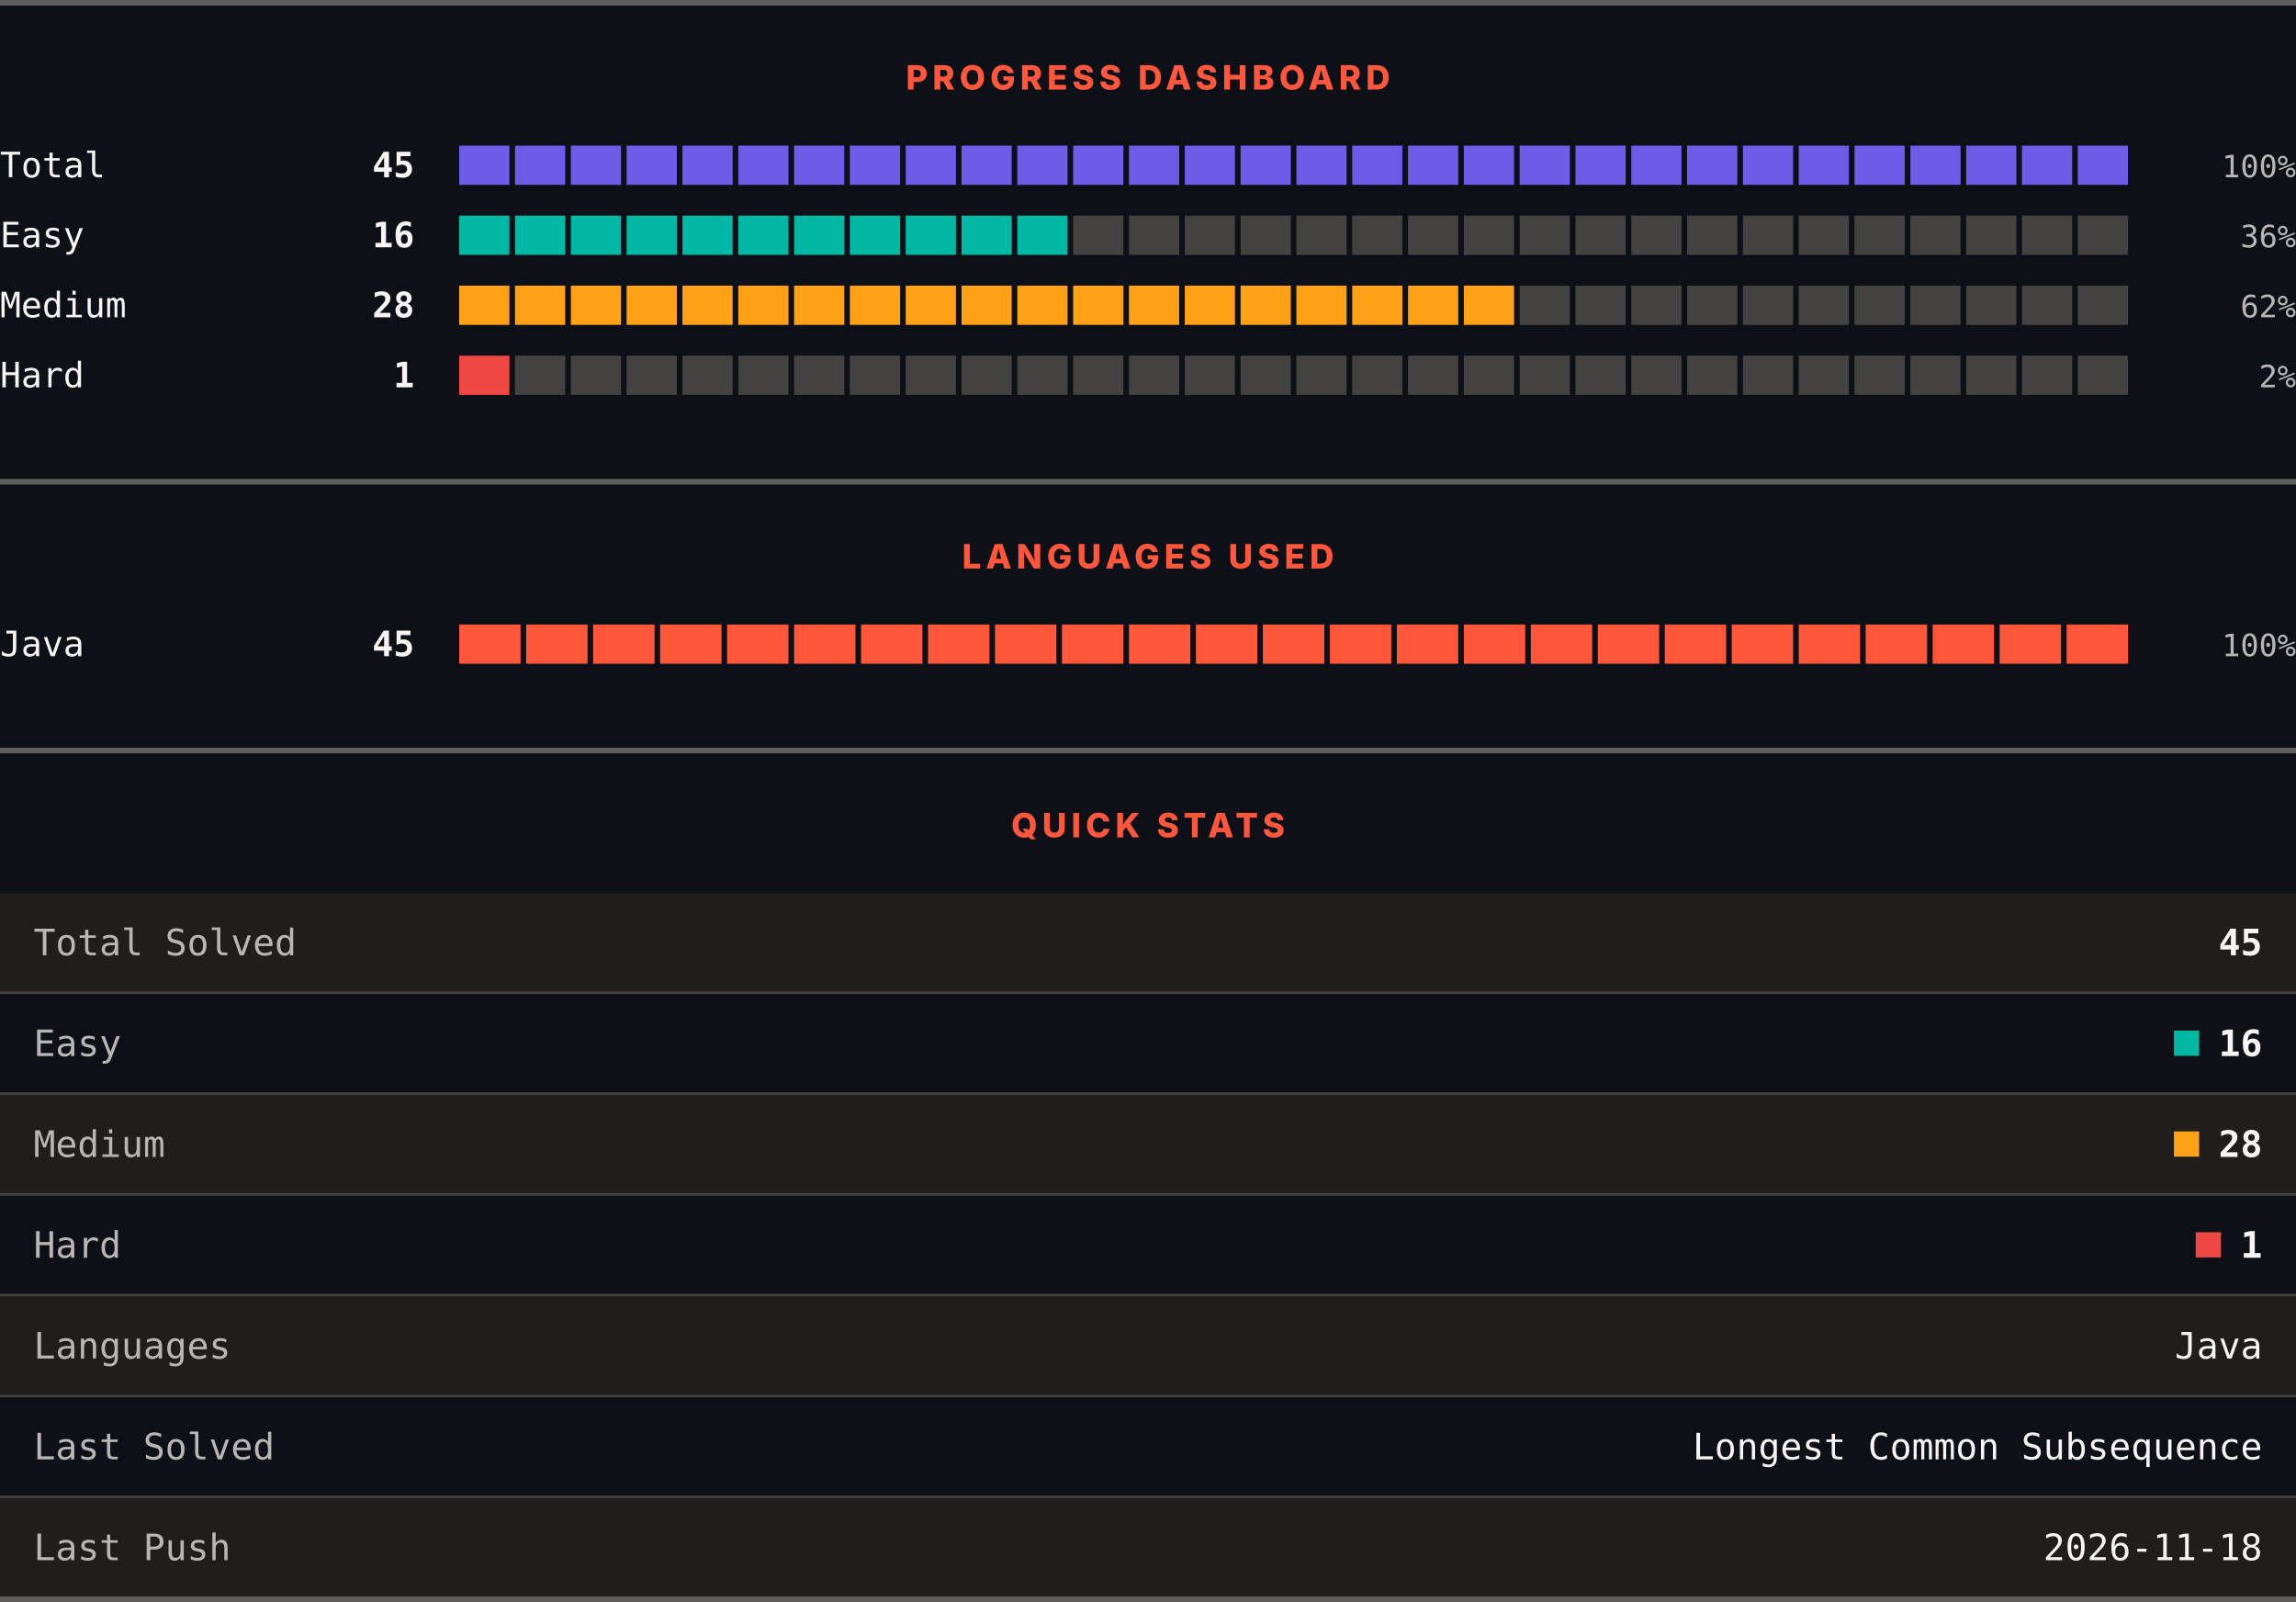
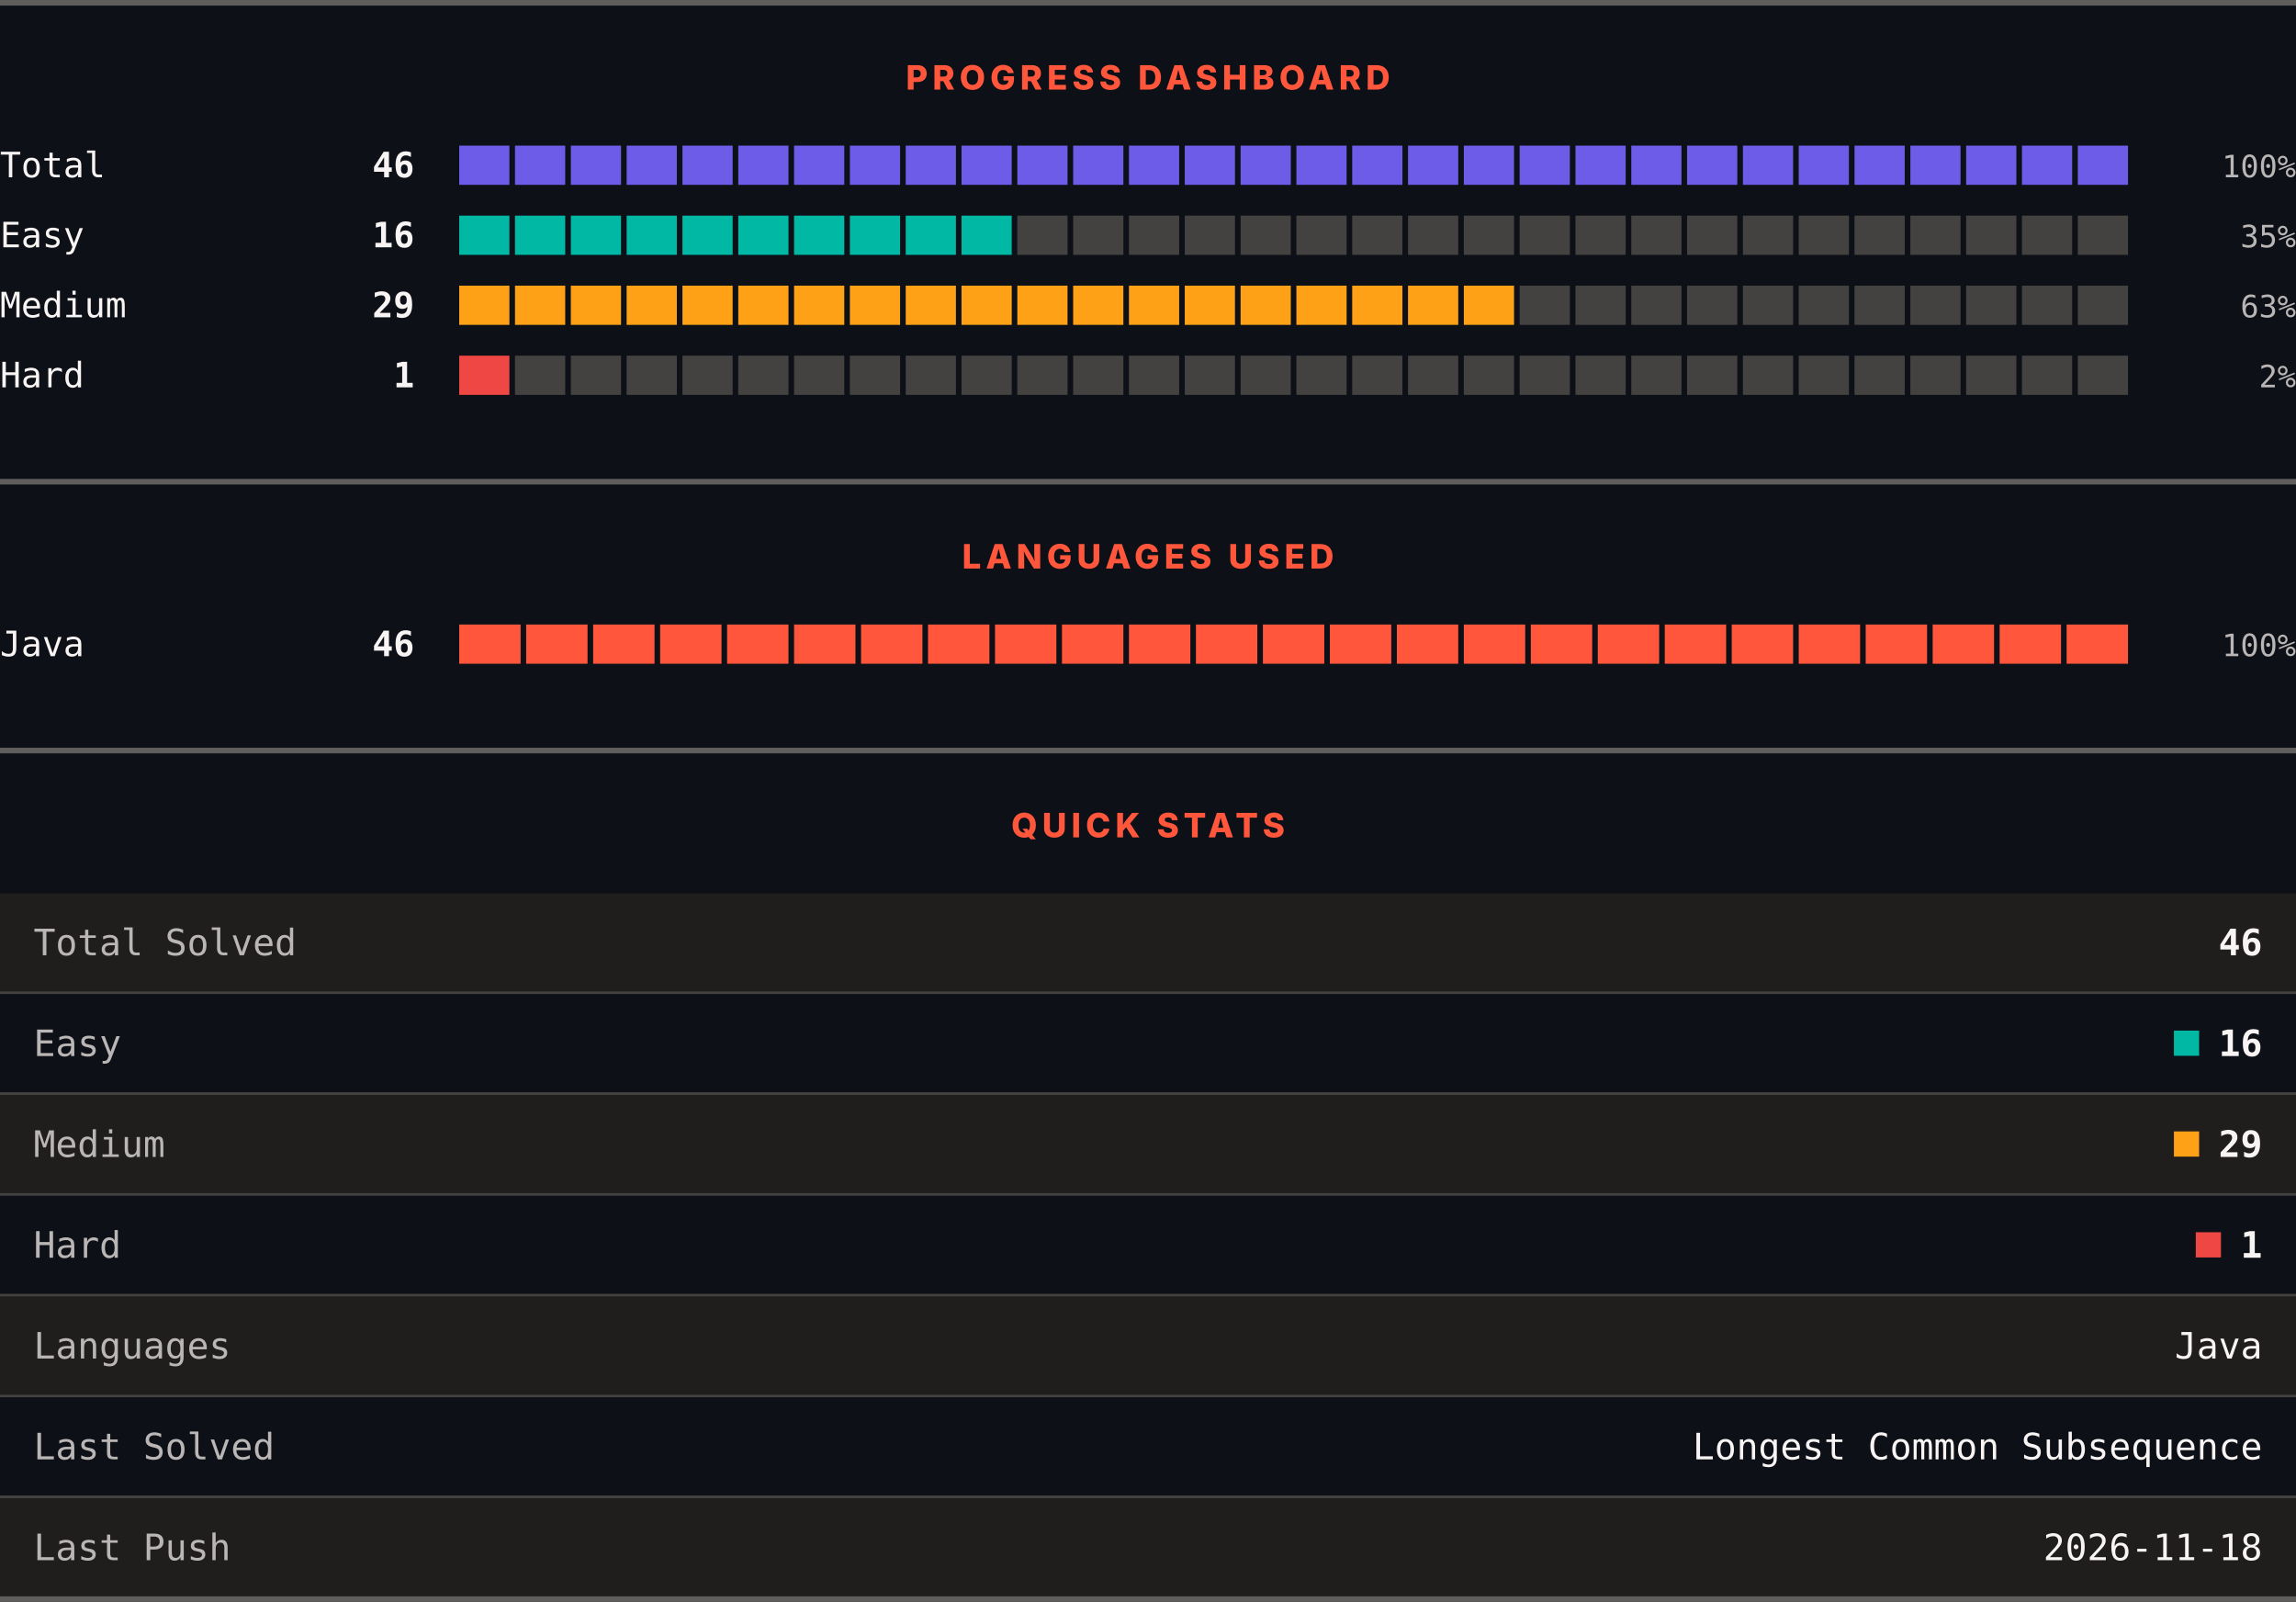
<svg xmlns="http://www.w3.org/2000/svg" width="820" height="572" viewBox="0 0 820 572" role="img" aria-label="LeetCode progress, languages and quick stats">
  <rect width="820" height="572" fill="#0d1117" />
  <rect x="0" y="0" width="820" height="2" fill="#605d5d" />
  <text x="410" y="32" text-anchor="middle" font-family="Archivo, system-ui, -apple-system, Segoe UI, sans-serif" font-size="12" font-weight="800" letter-spacing="1.68" fill="#ff563c">PROGRESS DASHBOARD</text>
  <text x="0" y="63.3" font-family="ui-monospace, SFMono-Regular, Menlo, Consolas, monospace" font-size="12.5" fill="#f8f4f4">Total</text>
-   <text x="148" y="63.3" text-anchor="end" font-family="ui-monospace, SFMono-Regular, Menlo, Consolas, monospace" font-size="12.5" font-weight="700" fill="#f8f4f4">45</text>
+   <text x="148" y="63.3" text-anchor="end" font-family="ui-monospace, SFMono-Regular, Menlo, Consolas, monospace" font-size="12.5" font-weight="700" fill="#f8f4f4">46</text>
  <rect x="164.00" y="52" width="17.93" height="14" fill="#6c5ce7" />
  <rect x="183.93" y="52" width="17.93" height="14" fill="#6c5ce7" />
  <rect x="203.87" y="52" width="17.93" height="14" fill="#6c5ce7" />
  <rect x="223.80" y="52" width="17.93" height="14" fill="#6c5ce7" />
  <rect x="243.73" y="52" width="17.93" height="14" fill="#6c5ce7" />
  <rect x="263.67" y="52" width="17.93" height="14" fill="#6c5ce7" />
  <rect x="283.60" y="52" width="17.93" height="14" fill="#6c5ce7" />
  <rect x="303.53" y="52" width="17.93" height="14" fill="#6c5ce7" />
  <rect x="323.47" y="52" width="17.93" height="14" fill="#6c5ce7" />
  <rect x="343.40" y="52" width="17.93" height="14" fill="#6c5ce7" />
  <rect x="363.33" y="52" width="17.93" height="14" fill="#6c5ce7" />
  <rect x="383.27" y="52" width="17.93" height="14" fill="#6c5ce7" />
  <rect x="403.20" y="52" width="17.93" height="14" fill="#6c5ce7" />
  <rect x="423.13" y="52" width="17.93" height="14" fill="#6c5ce7" />
  <rect x="443.07" y="52" width="17.93" height="14" fill="#6c5ce7" />
  <rect x="463.00" y="52" width="17.93" height="14" fill="#6c5ce7" />
  <rect x="482.93" y="52" width="17.93" height="14" fill="#6c5ce7" />
  <rect x="502.87" y="52" width="17.93" height="14" fill="#6c5ce7" />
  <rect x="522.80" y="52" width="17.93" height="14" fill="#6c5ce7" />
  <rect x="542.73" y="52" width="17.93" height="14" fill="#6c5ce7" />
  <rect x="562.67" y="52" width="17.93" height="14" fill="#6c5ce7" />
  <rect x="582.60" y="52" width="17.93" height="14" fill="#6c5ce7" />
  <rect x="602.53" y="52" width="17.93" height="14" fill="#6c5ce7" />
  <rect x="622.47" y="52" width="17.93" height="14" fill="#6c5ce7" />
  <rect x="642.40" y="52" width="17.93" height="14" fill="#6c5ce7" />
  <rect x="662.33" y="52" width="17.93" height="14" fill="#6c5ce7" />
  <rect x="682.27" y="52" width="17.93" height="14" fill="#6c5ce7" />
  <rect x="702.20" y="52" width="17.93" height="14" fill="#6c5ce7" />
  <rect x="722.13" y="52" width="17.93" height="14" fill="#6c5ce7" />
  <rect x="742.07" y="52" width="17.93" height="14" fill="#6c5ce7" />
  <text x="820" y="63.3" text-anchor="end" font-family="ui-monospace, SFMono-Regular, Menlo, Consolas, monospace" font-size="11" fill="#bab6b6">100%</text>
  <text x="0" y="88.3" font-family="ui-monospace, SFMono-Regular, Menlo, Consolas, monospace" font-size="12.5" fill="#f8f4f4">Easy</text>
  <text x="148" y="88.3" text-anchor="end" font-family="ui-monospace, SFMono-Regular, Menlo, Consolas, monospace" font-size="12.5" font-weight="700" fill="#f8f4f4">16</text>
  <rect x="164.00" y="77" width="17.93" height="14" fill="#00b8a3" />
  <rect x="183.93" y="77" width="17.93" height="14" fill="#00b8a3" />
  <rect x="203.87" y="77" width="17.93" height="14" fill="#00b8a3" />
  <rect x="223.80" y="77" width="17.93" height="14" fill="#00b8a3" />
  <rect x="243.73" y="77" width="17.93" height="14" fill="#00b8a3" />
  <rect x="263.67" y="77" width="17.93" height="14" fill="#00b8a3" />
  <rect x="283.60" y="77" width="17.93" height="14" fill="#00b8a3" />
  <rect x="303.53" y="77" width="17.93" height="14" fill="#00b8a3" />
  <rect x="323.47" y="77" width="17.93" height="14" fill="#00b8a3" />
  <rect x="343.40" y="77" width="17.93" height="14" fill="#00b8a3" />
-   <rect x="363.33" y="77" width="17.93" height="14" fill="#00b8a3" />
+   <rect x="363.33" y="77" width="17.93" height="14" fill="#444141" />
  <rect x="383.27" y="77" width="17.93" height="14" fill="#444141" />
  <rect x="403.20" y="77" width="17.93" height="14" fill="#444141" />
  <rect x="423.13" y="77" width="17.93" height="14" fill="#444141" />
  <rect x="443.07" y="77" width="17.93" height="14" fill="#444141" />
  <rect x="463.00" y="77" width="17.93" height="14" fill="#444141" />
  <rect x="482.93" y="77" width="17.93" height="14" fill="#444141" />
  <rect x="502.87" y="77" width="17.93" height="14" fill="#444141" />
  <rect x="522.80" y="77" width="17.93" height="14" fill="#444141" />
  <rect x="542.73" y="77" width="17.93" height="14" fill="#444141" />
  <rect x="562.67" y="77" width="17.93" height="14" fill="#444141" />
  <rect x="582.60" y="77" width="17.93" height="14" fill="#444141" />
  <rect x="602.53" y="77" width="17.93" height="14" fill="#444141" />
  <rect x="622.47" y="77" width="17.93" height="14" fill="#444141" />
  <rect x="642.40" y="77" width="17.93" height="14" fill="#444141" />
  <rect x="662.33" y="77" width="17.93" height="14" fill="#444141" />
  <rect x="682.27" y="77" width="17.93" height="14" fill="#444141" />
  <rect x="702.20" y="77" width="17.93" height="14" fill="#444141" />
  <rect x="722.13" y="77" width="17.93" height="14" fill="#444141" />
  <rect x="742.07" y="77" width="17.93" height="14" fill="#444141" />
-   <text x="820" y="88.3" text-anchor="end" font-family="ui-monospace, SFMono-Regular, Menlo, Consolas, monospace" font-size="11" fill="#bab6b6">36%</text>
+   <text x="820" y="88.3" text-anchor="end" font-family="ui-monospace, SFMono-Regular, Menlo, Consolas, monospace" font-size="11" fill="#bab6b6">35%</text>
  <text x="0" y="113.3" font-family="ui-monospace, SFMono-Regular, Menlo, Consolas, monospace" font-size="12.5" fill="#f8f4f4">Medium</text>
-   <text x="148" y="113.3" text-anchor="end" font-family="ui-monospace, SFMono-Regular, Menlo, Consolas, monospace" font-size="12.5" font-weight="700" fill="#f8f4f4">28</text>
+   <text x="148" y="113.3" text-anchor="end" font-family="ui-monospace, SFMono-Regular, Menlo, Consolas, monospace" font-size="12.5" font-weight="700" fill="#f8f4f4">29</text>
  <rect x="164.00" y="102" width="17.93" height="14" fill="#ffa116" />
  <rect x="183.93" y="102" width="17.93" height="14" fill="#ffa116" />
  <rect x="203.87" y="102" width="17.93" height="14" fill="#ffa116" />
  <rect x="223.80" y="102" width="17.93" height="14" fill="#ffa116" />
  <rect x="243.73" y="102" width="17.93" height="14" fill="#ffa116" />
  <rect x="263.67" y="102" width="17.93" height="14" fill="#ffa116" />
  <rect x="283.60" y="102" width="17.93" height="14" fill="#ffa116" />
  <rect x="303.53" y="102" width="17.93" height="14" fill="#ffa116" />
  <rect x="323.47" y="102" width="17.93" height="14" fill="#ffa116" />
  <rect x="343.40" y="102" width="17.93" height="14" fill="#ffa116" />
  <rect x="363.33" y="102" width="17.93" height="14" fill="#ffa116" />
  <rect x="383.27" y="102" width="17.93" height="14" fill="#ffa116" />
  <rect x="403.20" y="102" width="17.93" height="14" fill="#ffa116" />
  <rect x="423.13" y="102" width="17.93" height="14" fill="#ffa116" />
  <rect x="443.07" y="102" width="17.93" height="14" fill="#ffa116" />
  <rect x="463.00" y="102" width="17.93" height="14" fill="#ffa116" />
  <rect x="482.93" y="102" width="17.93" height="14" fill="#ffa116" />
  <rect x="502.87" y="102" width="17.93" height="14" fill="#ffa116" />
  <rect x="522.80" y="102" width="17.93" height="14" fill="#ffa116" />
  <rect x="542.73" y="102" width="17.93" height="14" fill="#444141" />
  <rect x="562.67" y="102" width="17.93" height="14" fill="#444141" />
  <rect x="582.60" y="102" width="17.93" height="14" fill="#444141" />
  <rect x="602.53" y="102" width="17.93" height="14" fill="#444141" />
  <rect x="622.47" y="102" width="17.93" height="14" fill="#444141" />
  <rect x="642.40" y="102" width="17.93" height="14" fill="#444141" />
  <rect x="662.33" y="102" width="17.93" height="14" fill="#444141" />
  <rect x="682.27" y="102" width="17.93" height="14" fill="#444141" />
  <rect x="702.20" y="102" width="17.93" height="14" fill="#444141" />
  <rect x="722.13" y="102" width="17.93" height="14" fill="#444141" />
  <rect x="742.07" y="102" width="17.93" height="14" fill="#444141" />
-   <text x="820" y="113.3" text-anchor="end" font-family="ui-monospace, SFMono-Regular, Menlo, Consolas, monospace" font-size="11" fill="#bab6b6">62%</text>
+   <text x="820" y="113.3" text-anchor="end" font-family="ui-monospace, SFMono-Regular, Menlo, Consolas, monospace" font-size="11" fill="#bab6b6">63%</text>
  <text x="0" y="138.3" font-family="ui-monospace, SFMono-Regular, Menlo, Consolas, monospace" font-size="12.5" fill="#f8f4f4">Hard</text>
  <text x="148" y="138.3" text-anchor="end" font-family="ui-monospace, SFMono-Regular, Menlo, Consolas, monospace" font-size="12.5" font-weight="700" fill="#f8f4f4">1</text>
  <rect x="164.00" y="127" width="17.93" height="14" fill="#ef4743" />
  <rect x="183.93" y="127" width="17.93" height="14" fill="#444141" />
  <rect x="203.87" y="127" width="17.93" height="14" fill="#444141" />
  <rect x="223.80" y="127" width="17.93" height="14" fill="#444141" />
  <rect x="243.73" y="127" width="17.93" height="14" fill="#444141" />
  <rect x="263.67" y="127" width="17.93" height="14" fill="#444141" />
  <rect x="283.60" y="127" width="17.93" height="14" fill="#444141" />
  <rect x="303.53" y="127" width="17.93" height="14" fill="#444141" />
  <rect x="323.47" y="127" width="17.93" height="14" fill="#444141" />
  <rect x="343.40" y="127" width="17.93" height="14" fill="#444141" />
  <rect x="363.33" y="127" width="17.93" height="14" fill="#444141" />
  <rect x="383.27" y="127" width="17.93" height="14" fill="#444141" />
  <rect x="403.20" y="127" width="17.93" height="14" fill="#444141" />
  <rect x="423.13" y="127" width="17.93" height="14" fill="#444141" />
  <rect x="443.07" y="127" width="17.93" height="14" fill="#444141" />
  <rect x="463.00" y="127" width="17.93" height="14" fill="#444141" />
  <rect x="482.93" y="127" width="17.93" height="14" fill="#444141" />
  <rect x="502.87" y="127" width="17.93" height="14" fill="#444141" />
  <rect x="522.80" y="127" width="17.93" height="14" fill="#444141" />
  <rect x="542.73" y="127" width="17.93" height="14" fill="#444141" />
  <rect x="562.67" y="127" width="17.93" height="14" fill="#444141" />
  <rect x="582.60" y="127" width="17.93" height="14" fill="#444141" />
  <rect x="602.53" y="127" width="17.93" height="14" fill="#444141" />
  <rect x="622.47" y="127" width="17.93" height="14" fill="#444141" />
  <rect x="642.40" y="127" width="17.93" height="14" fill="#444141" />
  <rect x="662.33" y="127" width="17.93" height="14" fill="#444141" />
  <rect x="682.27" y="127" width="17.93" height="14" fill="#444141" />
  <rect x="702.20" y="127" width="17.93" height="14" fill="#444141" />
  <rect x="722.13" y="127" width="17.93" height="14" fill="#444141" />
  <rect x="742.07" y="127" width="17.93" height="14" fill="#444141" />
  <text x="820" y="138.3" text-anchor="end" font-family="ui-monospace, SFMono-Regular, Menlo, Consolas, monospace" font-size="11" fill="#bab6b6">2%</text>
  <rect x="0" y="171" width="820" height="2" fill="#605d5d" />
  <text x="410" y="203" text-anchor="middle" font-family="Archivo, system-ui, -apple-system, Segoe UI, sans-serif" font-size="12" font-weight="800" letter-spacing="1.68" fill="#ff563c">LANGUAGES USED</text>
  <text x="0" y="234.3" font-family="ui-monospace, SFMono-Regular, Menlo, Consolas, monospace" font-size="12.5" fill="#f8f4f4">Java</text>
-   <text x="148" y="234.3" text-anchor="end" font-family="ui-monospace, SFMono-Regular, Menlo, Consolas, monospace" font-size="12.5" font-weight="700" fill="#f8f4f4">45</text>
+   <text x="148" y="234.3" text-anchor="end" font-family="ui-monospace, SFMono-Regular, Menlo, Consolas, monospace" font-size="12.5" font-weight="700" fill="#f8f4f4">46</text>
  <rect x="164.00" y="223" width="21.92" height="14" fill="#ff563c" />
  <rect x="187.92" y="223" width="21.92" height="14" fill="#ff563c" />
  <rect x="211.84" y="223" width="21.92" height="14" fill="#ff563c" />
  <rect x="235.76" y="223" width="21.92" height="14" fill="#ff563c" />
  <rect x="259.68" y="223" width="21.92" height="14" fill="#ff563c" />
  <rect x="283.60" y="223" width="21.92" height="14" fill="#ff563c" />
  <rect x="307.52" y="223" width="21.92" height="14" fill="#ff563c" />
  <rect x="331.44" y="223" width="21.92" height="14" fill="#ff563c" />
  <rect x="355.36" y="223" width="21.92" height="14" fill="#ff563c" />
  <rect x="379.28" y="223" width="21.92" height="14" fill="#ff563c" />
  <rect x="403.20" y="223" width="21.92" height="14" fill="#ff563c" />
  <rect x="427.12" y="223" width="21.92" height="14" fill="#ff563c" />
  <rect x="451.04" y="223" width="21.92" height="14" fill="#ff563c" />
  <rect x="474.96" y="223" width="21.92" height="14" fill="#ff563c" />
  <rect x="498.88" y="223" width="21.92" height="14" fill="#ff563c" />
  <rect x="522.80" y="223" width="21.92" height="14" fill="#ff563c" />
  <rect x="546.72" y="223" width="21.92" height="14" fill="#ff563c" />
  <rect x="570.64" y="223" width="21.92" height="14" fill="#ff563c" />
  <rect x="594.56" y="223" width="21.92" height="14" fill="#ff563c" />
  <rect x="618.48" y="223" width="21.92" height="14" fill="#ff563c" />
  <rect x="642.40" y="223" width="21.92" height="14" fill="#ff563c" />
  <rect x="666.32" y="223" width="21.92" height="14" fill="#ff563c" />
  <rect x="690.24" y="223" width="21.92" height="14" fill="#ff563c" />
  <rect x="714.16" y="223" width="21.92" height="14" fill="#ff563c" />
  <rect x="738.08" y="223" width="21.92" height="14" fill="#ff563c" />
  <text x="820" y="234.3" text-anchor="end" font-family="ui-monospace, SFMono-Regular, Menlo, Consolas, monospace" font-size="11" fill="#bab6b6">100%</text>
  <rect x="0" y="267" width="820" height="2" fill="#605d5d" />
  <text x="410" y="299" text-anchor="middle" font-family="Archivo, system-ui, -apple-system, Segoe UI, sans-serif" font-size="12" font-weight="800" letter-spacing="1.68" fill="#ff563c">QUICK STATS</text>
  <rect x="0" y="319" width="820" height="35" fill="#201e1d" />
  <text x="12" y="341.1" font-family="ui-monospace, SFMono-Regular, Menlo, Consolas, monospace" font-size="13" fill="#bab6b6">Total Solved</text>
-   <text x="808" y="341.1" text-anchor="end" font-family="ui-monospace, SFMono-Regular, Menlo, Consolas, monospace" font-size="13" font-weight="700" fill="#f8f4f4">45</text>
+   <text x="808" y="341.1" text-anchor="end" font-family="ui-monospace, SFMono-Regular, Menlo, Consolas, monospace" font-size="13" font-weight="700" fill="#f8f4f4">46</text>
  <rect x="0" y="354" width="820" height="1" fill="#444141" />
  <rect x="0" y="355" width="820" height="35" fill="#0d1117" />
  <text x="12" y="377.1" font-family="ui-monospace, SFMono-Regular, Menlo, Consolas, monospace" font-size="13" fill="#bab6b6">Easy</text>
  <rect x="776.4" y="368" width="9" height="9" fill="#00b8a3" />
  <text x="808" y="377.1" text-anchor="end" font-family="ui-monospace, SFMono-Regular, Menlo, Consolas, monospace" font-size="13" font-weight="700" fill="#f8f4f4">16</text>
  <rect x="0" y="390" width="820" height="1" fill="#444141" />
  <rect x="0" y="391" width="820" height="35" fill="#201e1d" />
  <text x="12" y="413.1" font-family="ui-monospace, SFMono-Regular, Menlo, Consolas, monospace" font-size="13" fill="#bab6b6">Medium</text>
  <rect x="776.4" y="404" width="9" height="9" fill="#ffa116" />
-   <text x="808" y="413.1" text-anchor="end" font-family="ui-monospace, SFMono-Regular, Menlo, Consolas, monospace" font-size="13" font-weight="700" fill="#f8f4f4">28</text>
+   <text x="808" y="413.1" text-anchor="end" font-family="ui-monospace, SFMono-Regular, Menlo, Consolas, monospace" font-size="13" font-weight="700" fill="#f8f4f4">29</text>
  <rect x="0" y="426" width="820" height="1" fill="#444141" />
  <rect x="0" y="427" width="820" height="35" fill="#0d1117" />
  <text x="12" y="449.1" font-family="ui-monospace, SFMono-Regular, Menlo, Consolas, monospace" font-size="13" fill="#bab6b6">Hard</text>
  <rect x="784.2" y="440" width="9" height="9" fill="#ef4743" />
  <text x="808" y="449.1" text-anchor="end" font-family="ui-monospace, SFMono-Regular, Menlo, Consolas, monospace" font-size="13" font-weight="700" fill="#f8f4f4">1</text>
  <rect x="0" y="462" width="820" height="1" fill="#444141" />
  <rect x="0" y="463" width="820" height="35" fill="#201e1d" />
  <text x="12" y="485.1" font-family="ui-monospace, SFMono-Regular, Menlo, Consolas, monospace" font-size="13" fill="#bab6b6">Languages</text>
  <text x="808" y="485.1" text-anchor="end" font-family="ui-monospace, SFMono-Regular, Menlo, Consolas, monospace" font-size="13" fill="#f8f4f4">Java</text>
  <rect x="0" y="498" width="820" height="1" fill="#444141" />
  <rect x="0" y="499" width="820" height="35" fill="#0d1117" />
  <text x="12" y="521.1" font-family="ui-monospace, SFMono-Regular, Menlo, Consolas, monospace" font-size="13" fill="#bab6b6">Last Solved</text>
  <text x="808" y="521.1" text-anchor="end" font-family="ui-monospace, SFMono-Regular, Menlo, Consolas, monospace" font-size="13" fill="#f8f4f4">Longest Common Subsequence</text>
  <rect x="0" y="534" width="820" height="1" fill="#444141" />
  <rect x="0" y="535" width="820" height="35" fill="#201e1d" />
  <text x="12" y="557.1" font-family="ui-monospace, SFMono-Regular, Menlo, Consolas, monospace" font-size="13" fill="#bab6b6">Last Push</text>
  <text x="808" y="557.1" text-anchor="end" font-family="ui-monospace, SFMono-Regular, Menlo, Consolas, monospace" font-size="13" fill="#f8f4f4">2026-11-18</text>
  <rect x="0" y="570" width="820" height="2" fill="#605d5d" />
</svg>
